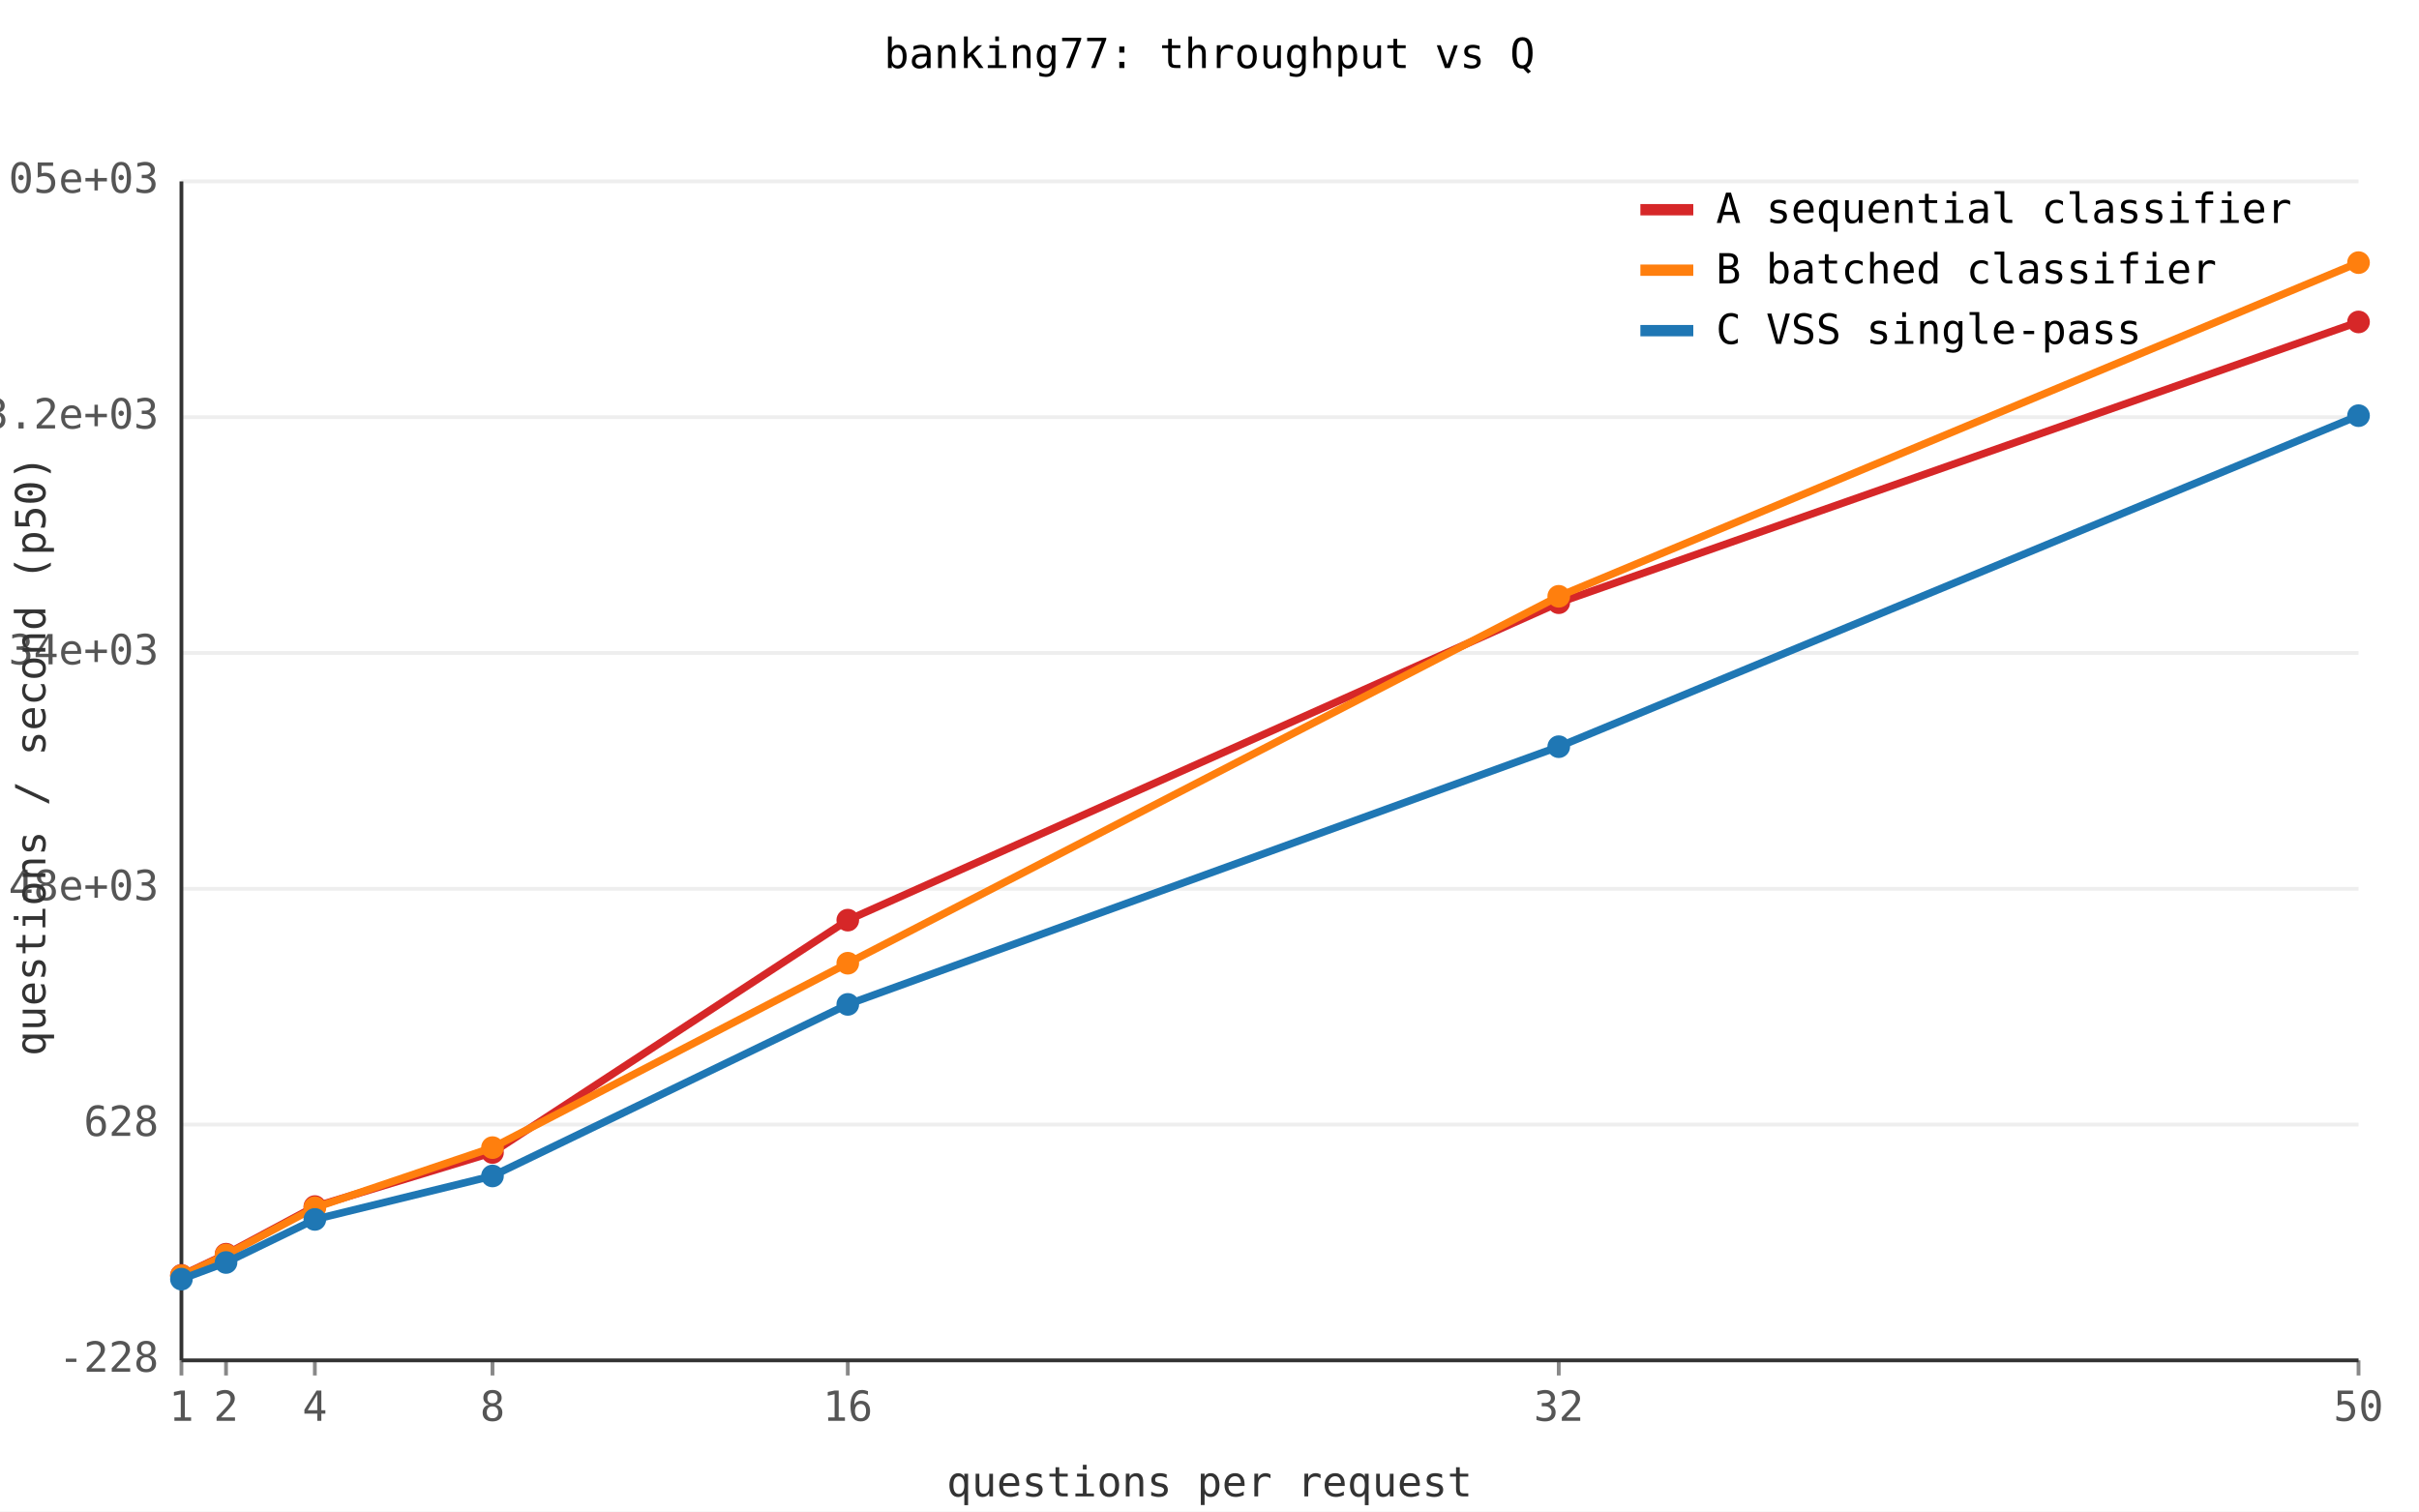
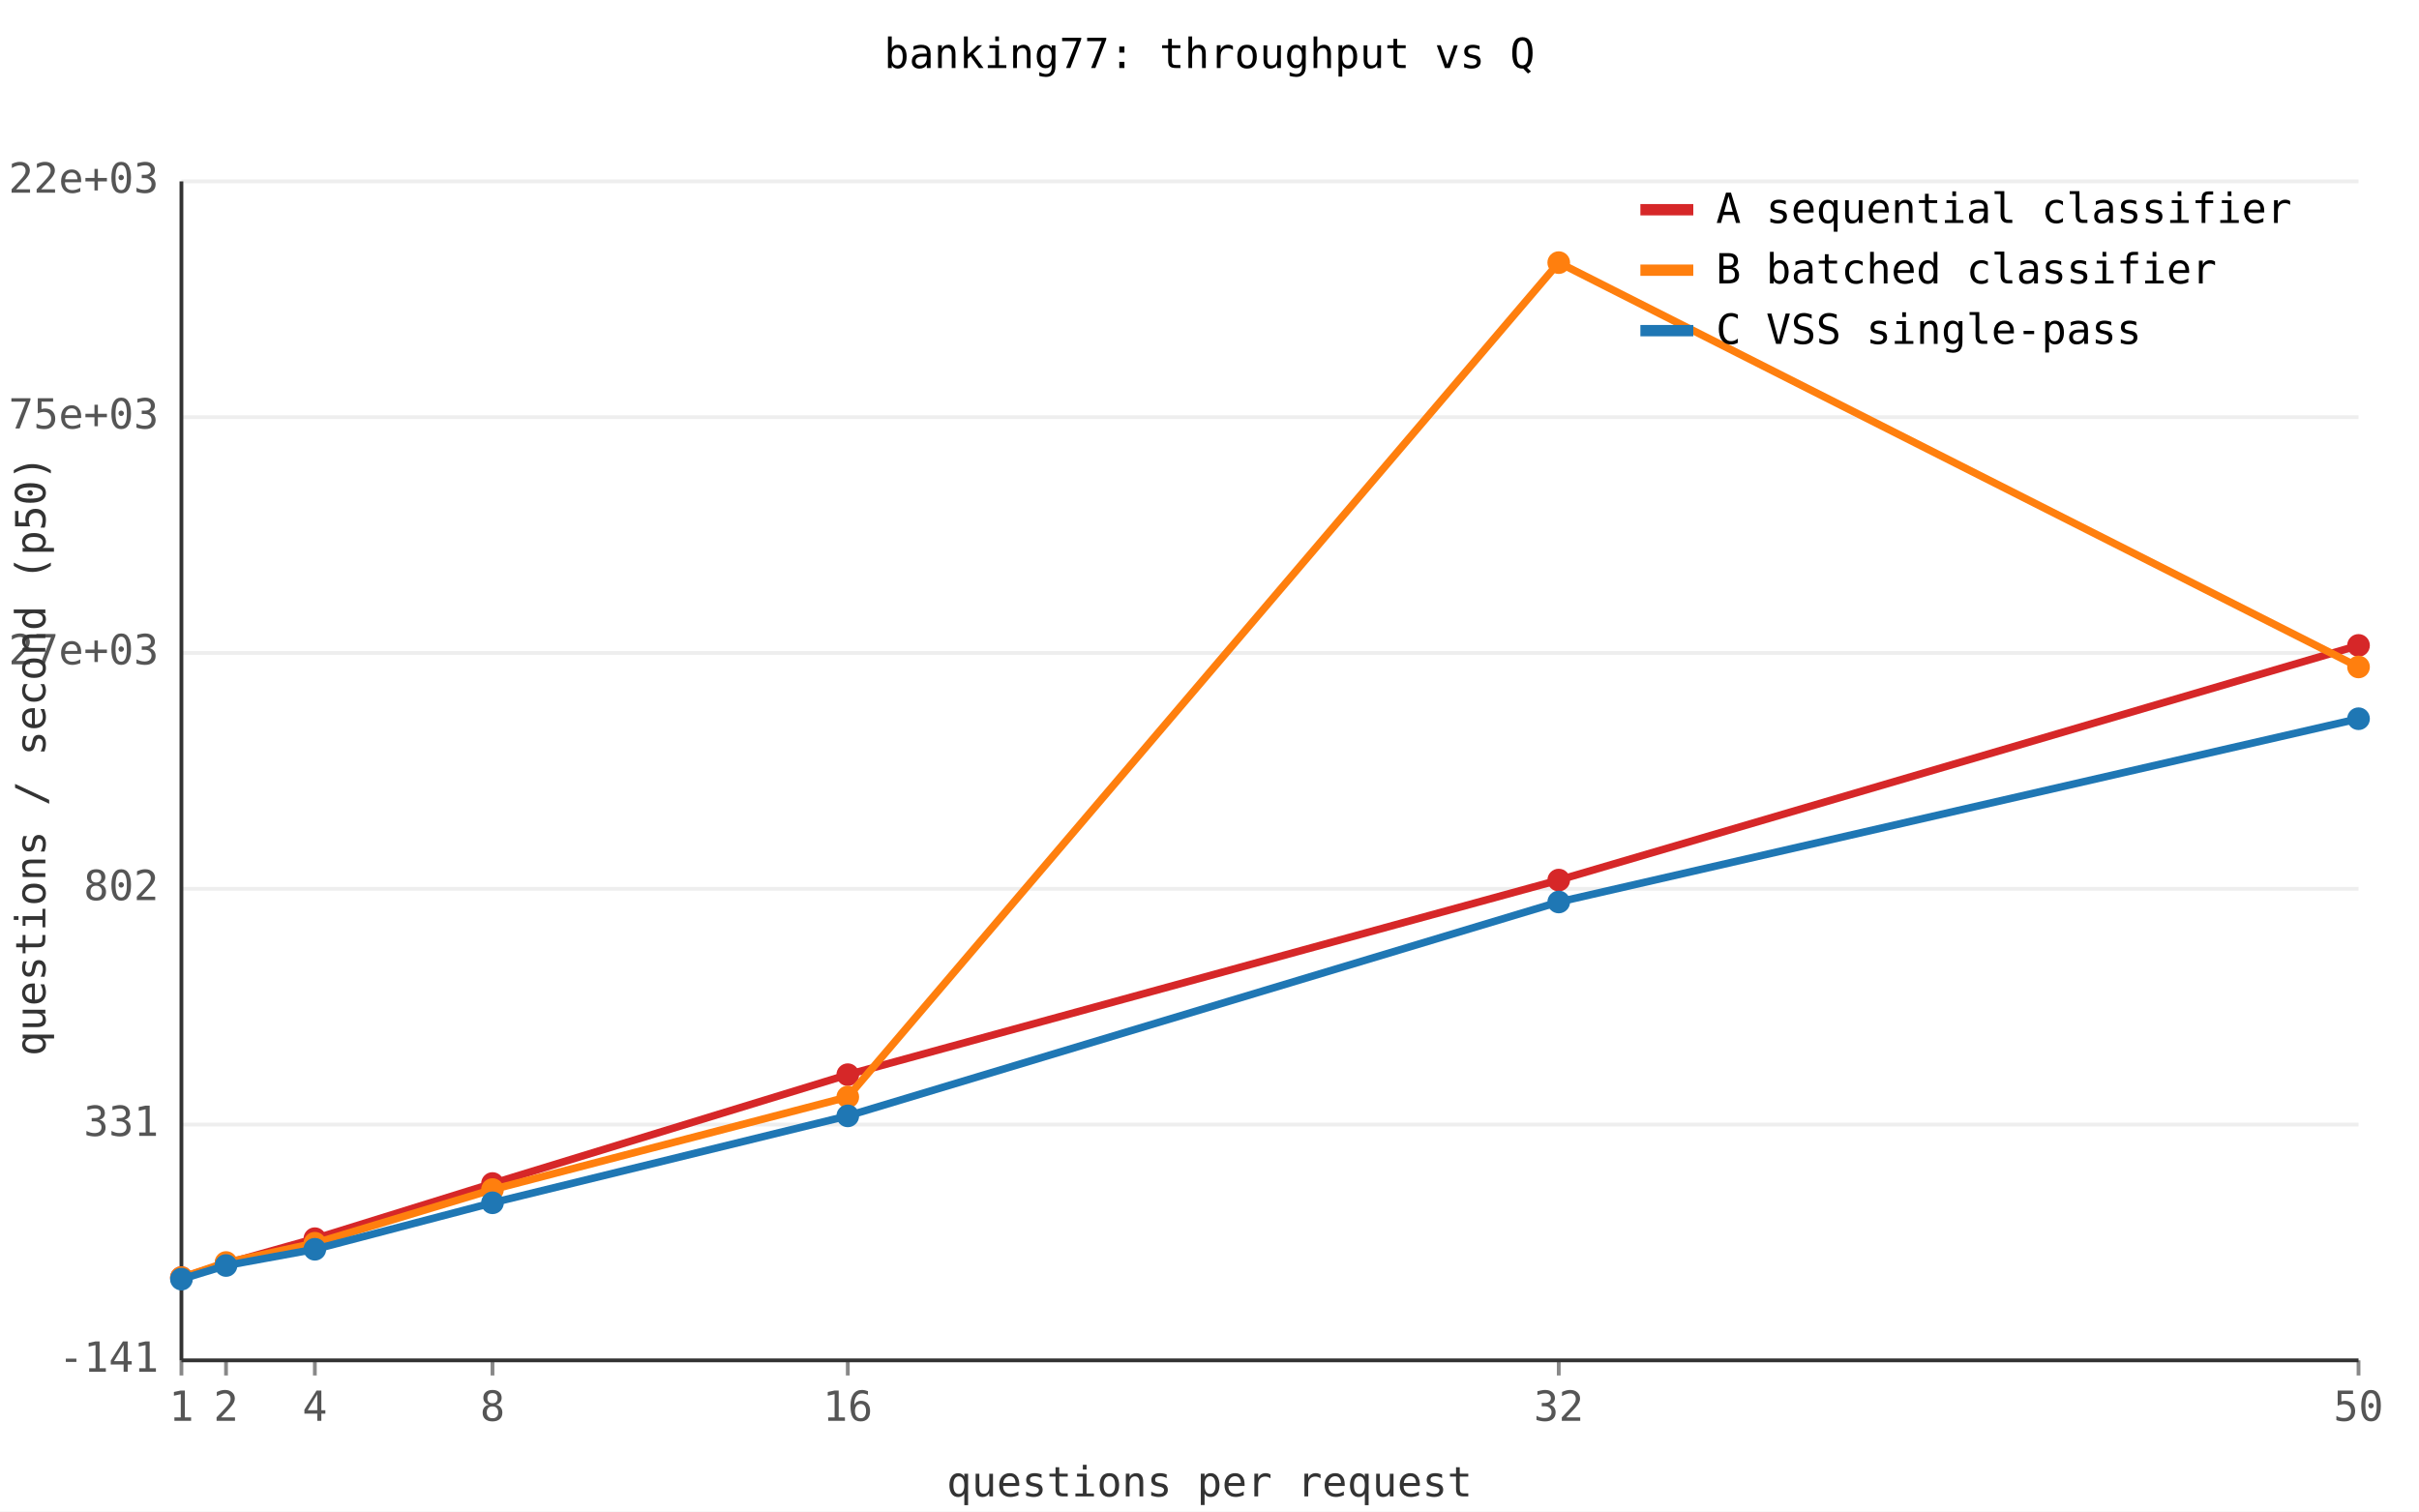
<svg xmlns="http://www.w3.org/2000/svg" viewBox="0 0 640 400" font-family="monospace" font-size="11">
  <rect width="640" height="400" fill="white" />
  <text x="320.0" y="18" text-anchor="middle">banking77: throughput vs Q</text>
  <line x1="48" y1="360.0" x2="624" y2="360.0" stroke="#eee" />
-   <text x="42" y="363.0" text-anchor="end" fill="#555">-228</text>
+   <text x="42" y="363.0" text-anchor="end" fill="#555">-141</text>
  <line x1="48" y1="297.6" x2="624" y2="297.6" stroke="#eee" />
-   <text x="42" y="300.6" text-anchor="end" fill="#555">628</text>
+   <text x="42" y="300.6" text-anchor="end" fill="#555">331</text>
  <line x1="48" y1="235.2" x2="624" y2="235.2" stroke="#eee" />
-   <text x="42" y="238.2" text-anchor="end" fill="#555">1.48e+03</text>
+   <text x="42" y="238.2" text-anchor="end" fill="#555">802</text>
  <line x1="48" y1="172.8" x2="624" y2="172.8" stroke="#eee" />
-   <text x="42" y="175.8" text-anchor="end" fill="#555">2.34e+03</text>
+   <text x="42" y="175.8" text-anchor="end" fill="#555">1.27e+03</text>
  <line x1="48" y1="110.4" x2="624" y2="110.4" stroke="#eee" />
-   <text x="42" y="113.4" text-anchor="end" fill="#555">3.2e+03</text>
+   <text x="42" y="113.4" text-anchor="end" fill="#555">1.75e+03</text>
  <line x1="48" y1="48.0" x2="624" y2="48.0" stroke="#eee" />
-   <text x="42" y="51.0" text-anchor="end" fill="#555">4.05e+03</text>
+   <text x="42" y="51.0" text-anchor="end" fill="#555">2.22e+03</text>
  <line x1="48.0" y1="360" x2="48.0" y2="364" stroke="#888" />
  <text x="48.0" y="376" text-anchor="middle" fill="#555">1</text>
  <line x1="59.8" y1="360" x2="59.8" y2="364" stroke="#888" />
  <text x="59.8" y="376" text-anchor="middle" fill="#555">2</text>
  <line x1="83.3" y1="360" x2="83.3" y2="364" stroke="#888" />
  <text x="83.3" y="376" text-anchor="middle" fill="#555">4</text>
  <line x1="130.3" y1="360" x2="130.3" y2="364" stroke="#888" />
  <text x="130.3" y="376" text-anchor="middle" fill="#555">8</text>
  <line x1="224.3" y1="360" x2="224.3" y2="364" stroke="#888" />
  <text x="224.3" y="376" text-anchor="middle" fill="#555">16</text>
  <line x1="412.4" y1="360" x2="412.4" y2="364" stroke="#888" />
  <text x="412.4" y="376" text-anchor="middle" fill="#555">32</text>
  <line x1="624.0" y1="360" x2="624.0" y2="364" stroke="#888" />
  <text x="624.0" y="376" text-anchor="middle" fill="#555">50</text>
  <line x1="48" y1="360" x2="624" y2="360" stroke="#333" />
  <line x1="48" y1="360" x2="48" y2="48" stroke="#333" />
  <text x="320.0" y="396" text-anchor="middle" fill="#333">questions per request</text>
  <text x="12" y="200.0" text-anchor="middle" fill="#333" transform="rotate(-90 12 200.0)">questions / second (p50)</text>
-   <polyline points="48.0,337.5 59.8,331.9 83.3,319.3 130.3,305.0 224.3,243.5 412.4,159.5 624.0,85.2" fill="none" stroke="#d62728" stroke-width="2" />
-   <circle cx="48.0" cy="337.5" r="3" fill="#d62728" />
-   <circle cx="59.8" cy="331.9" r="3" fill="#d62728" />
-   <circle cx="83.3" cy="319.3" r="3" fill="#d62728" />
-   <circle cx="130.3" cy="305.0" r="3" fill="#d62728" />
-   <circle cx="224.3" cy="243.5" r="3" fill="#d62728" />
-   <circle cx="412.4" cy="159.5" r="3" fill="#d62728" />
-   <circle cx="624.0" cy="85.2" r="3" fill="#d62728" />
+   <polyline points="48.0,338.1 59.8,334.4 83.3,327.8 130.3,313.2 224.3,284.4 412.4,232.9 624.0,170.8" fill="none" stroke="#d62728" stroke-width="2" />
+   <circle cx="48.0" cy="338.1" r="3" fill="#d62728" />
+   <circle cx="59.8" cy="334.4" r="3" fill="#d62728" />
+   <circle cx="83.3" cy="327.8" r="3" fill="#d62728" />
+   <circle cx="130.3" cy="313.2" r="3" fill="#d62728" />
+   <circle cx="224.3" cy="284.4" r="3" fill="#d62728" />
+   <circle cx="412.4" cy="232.9" r="3" fill="#d62728" />
+   <circle cx="624.0" cy="170.8" r="3" fill="#d62728" />
  <rect x="434" y="54" width="14" height="3" fill="#d62728" />
  <text x="454" y="59">A sequential classifier</text>
-   <polyline points="48.0,337.6 59.8,332.1 83.3,319.6 130.3,303.7 224.3,254.9 412.4,157.8 624.0,69.5" fill="none" stroke="#ff7f0e" stroke-width="2" />
-   <circle cx="48.0" cy="337.6" r="3" fill="#ff7f0e" />
-   <circle cx="59.8" cy="332.1" r="3" fill="#ff7f0e" />
-   <circle cx="83.3" cy="319.6" r="3" fill="#ff7f0e" />
-   <circle cx="130.3" cy="303.7" r="3" fill="#ff7f0e" />
-   <circle cx="224.3" cy="254.9" r="3" fill="#ff7f0e" />
-   <circle cx="412.4" cy="157.8" r="3" fill="#ff7f0e" />
-   <circle cx="624.0" cy="69.5" r="3" fill="#ff7f0e" />
+   <polyline points="48.0,338.1 59.8,334.1 83.3,329.0 130.3,314.8 224.3,290.3 412.4,69.5 624.0,176.5" fill="none" stroke="#ff7f0e" stroke-width="2" />
+   <circle cx="48.0" cy="338.1" r="3" fill="#ff7f0e" />
+   <circle cx="59.8" cy="334.1" r="3" fill="#ff7f0e" />
+   <circle cx="83.3" cy="329.0" r="3" fill="#ff7f0e" />
+   <circle cx="130.3" cy="314.8" r="3" fill="#ff7f0e" />
+   <circle cx="224.3" cy="290.3" r="3" fill="#ff7f0e" />
+   <circle cx="412.4" cy="69.5" r="3" fill="#ff7f0e" />
+   <circle cx="624.0" cy="176.5" r="3" fill="#ff7f0e" />
  <rect x="434" y="70" width="14" height="3" fill="#ff7f0e" />
  <text x="454" y="75">B batched classifier</text>
-   <polyline points="48.0,338.5 59.8,334.1 83.3,322.7 130.3,311.2 224.3,265.8 412.4,197.6 624.0,110.0" fill="none" stroke="#1f77b4" stroke-width="2" />
+   <polyline points="48.0,338.5 59.8,334.9 83.3,330.6 130.3,318.3 224.3,295.3 412.4,238.7 624.0,190.2" fill="none" stroke="#1f77b4" stroke-width="2" />
  <circle cx="48.0" cy="338.5" r="3" fill="#1f77b4" />
-   <circle cx="59.8" cy="334.1" r="3" fill="#1f77b4" />
-   <circle cx="83.3" cy="322.7" r="3" fill="#1f77b4" />
-   <circle cx="130.3" cy="311.2" r="3" fill="#1f77b4" />
-   <circle cx="224.3" cy="265.8" r="3" fill="#1f77b4" />
-   <circle cx="412.4" cy="197.6" r="3" fill="#1f77b4" />
-   <circle cx="624.0" cy="110.0" r="3" fill="#1f77b4" />
+   <circle cx="59.8" cy="334.9" r="3" fill="#1f77b4" />
+   <circle cx="83.3" cy="330.6" r="3" fill="#1f77b4" />
+   <circle cx="130.3" cy="318.3" r="3" fill="#1f77b4" />
+   <circle cx="224.3" cy="295.3" r="3" fill="#1f77b4" />
+   <circle cx="412.4" cy="238.7" r="3" fill="#1f77b4" />
+   <circle cx="624.0" cy="190.2" r="3" fill="#1f77b4" />
  <rect x="434" y="86" width="14" height="3" fill="#1f77b4" />
  <text x="454" y="91">C VSS single-pass</text>
</svg>
